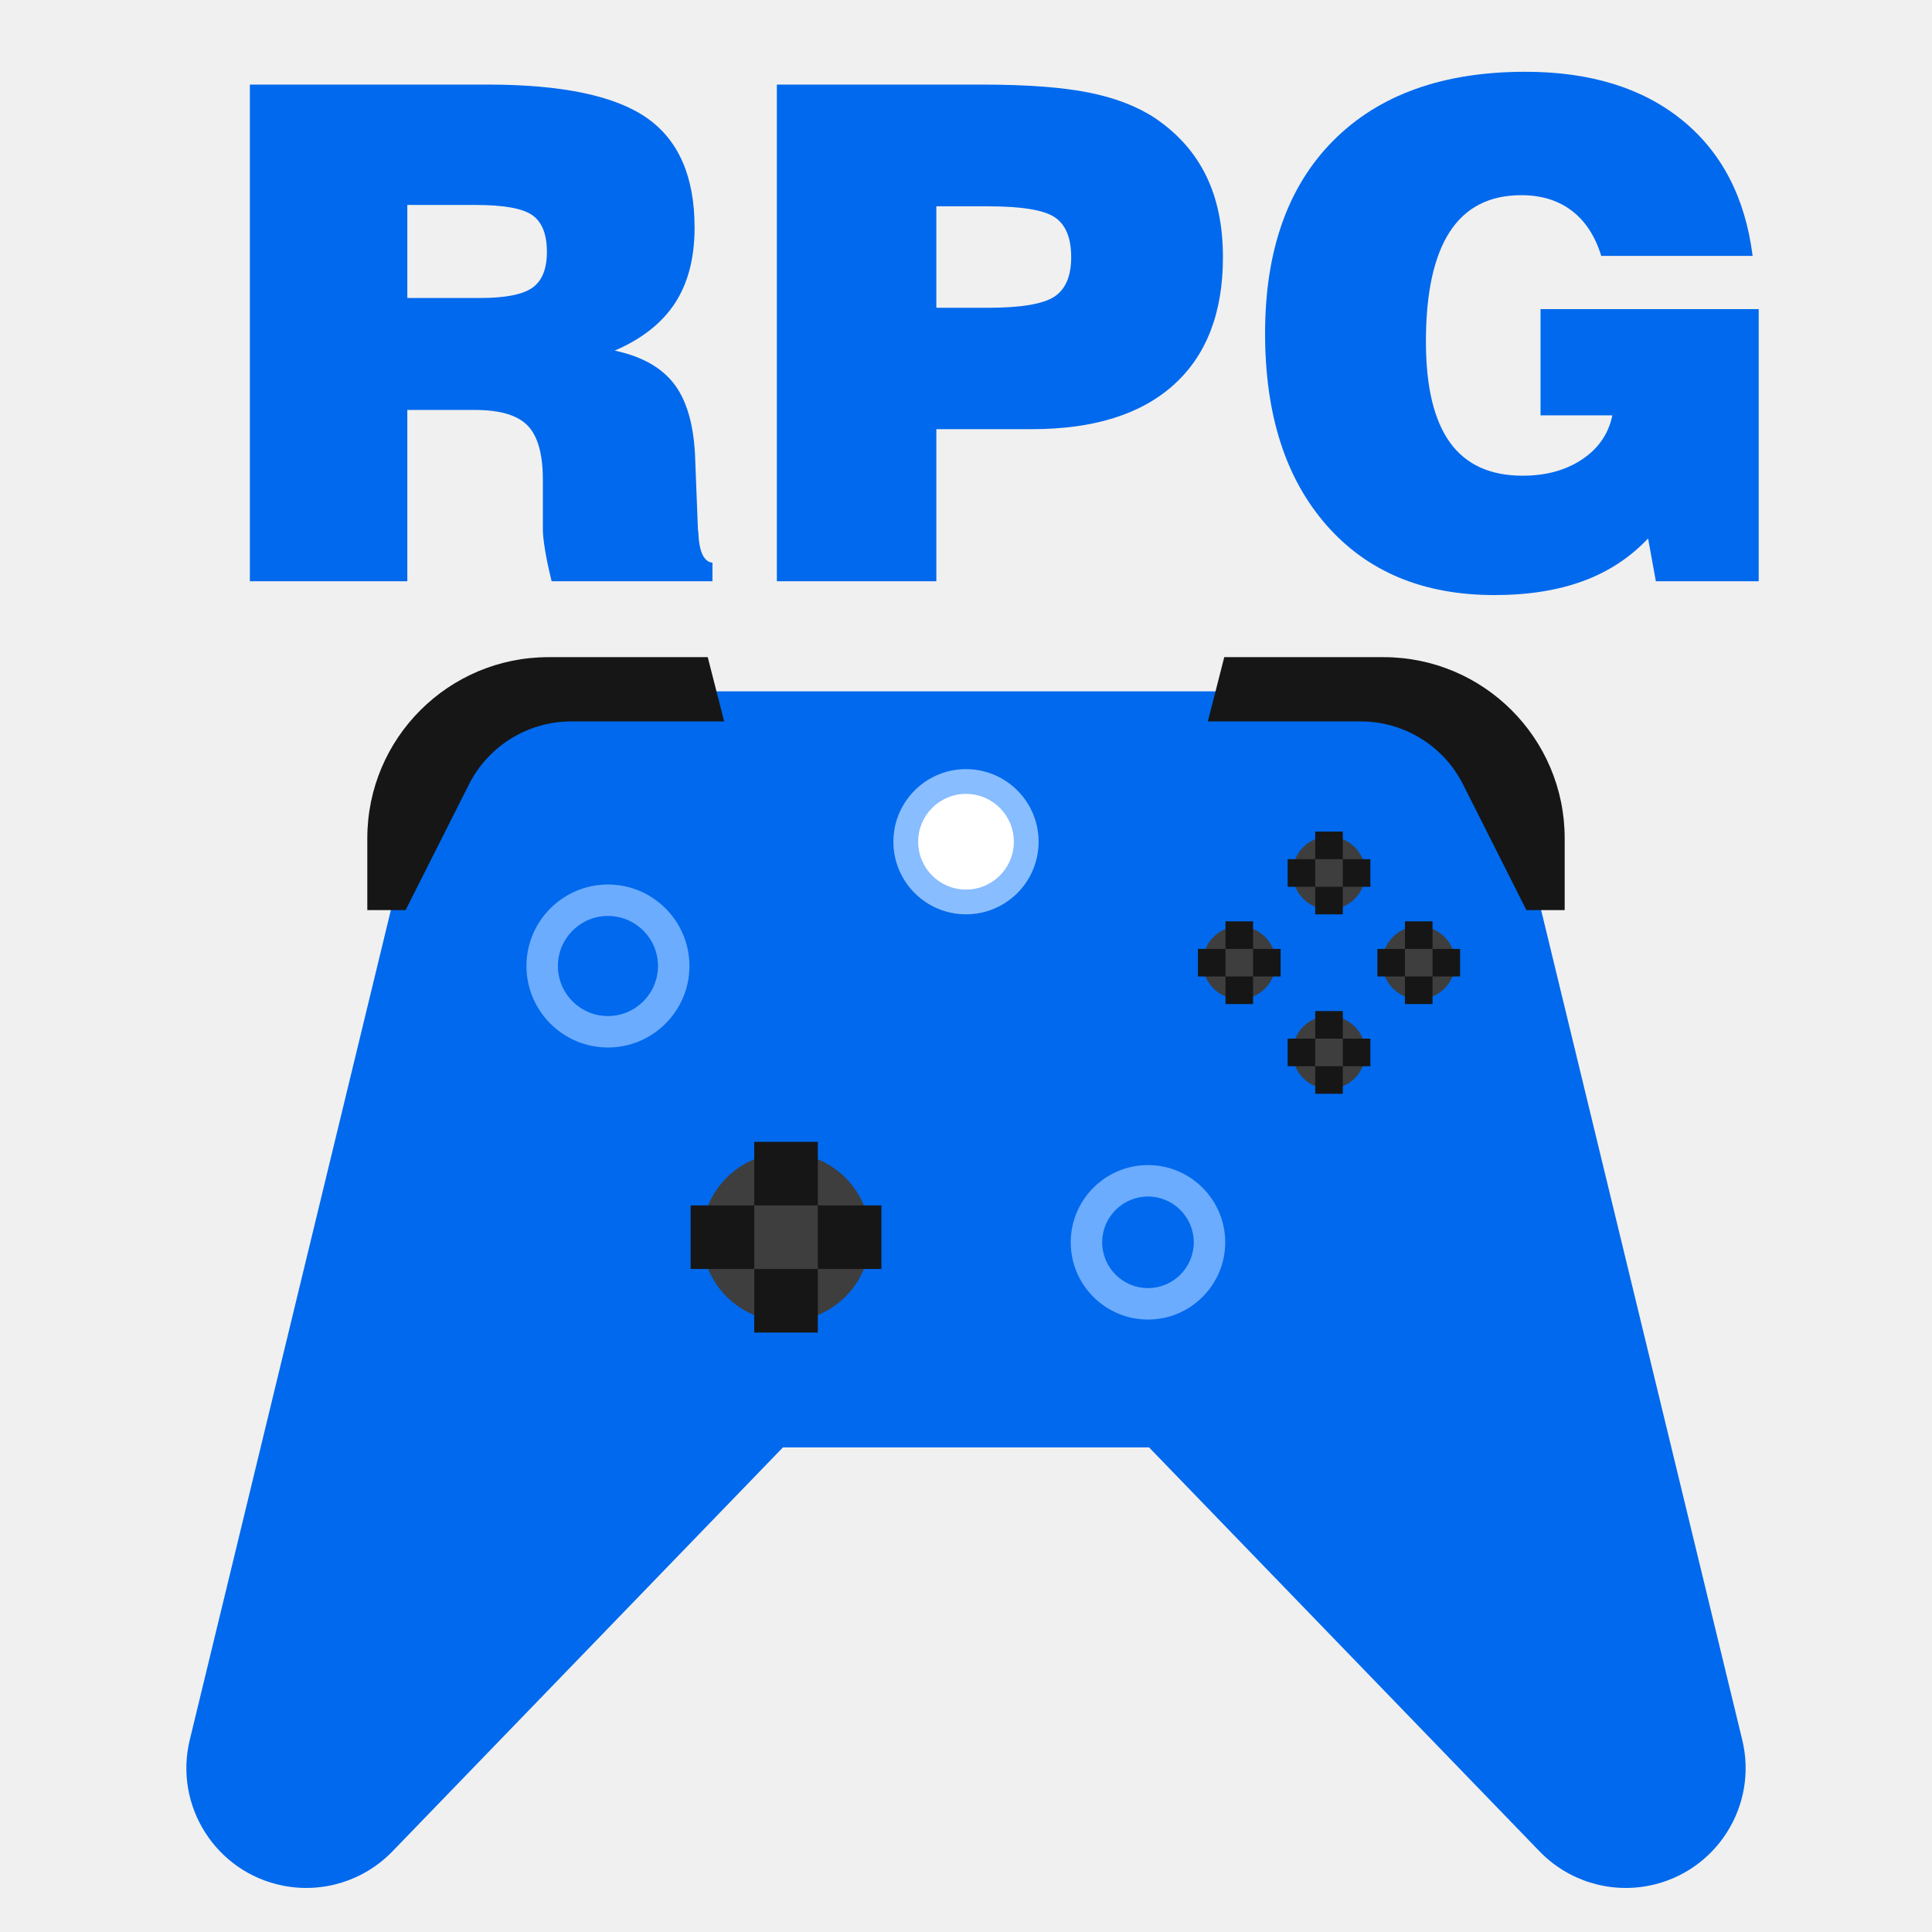
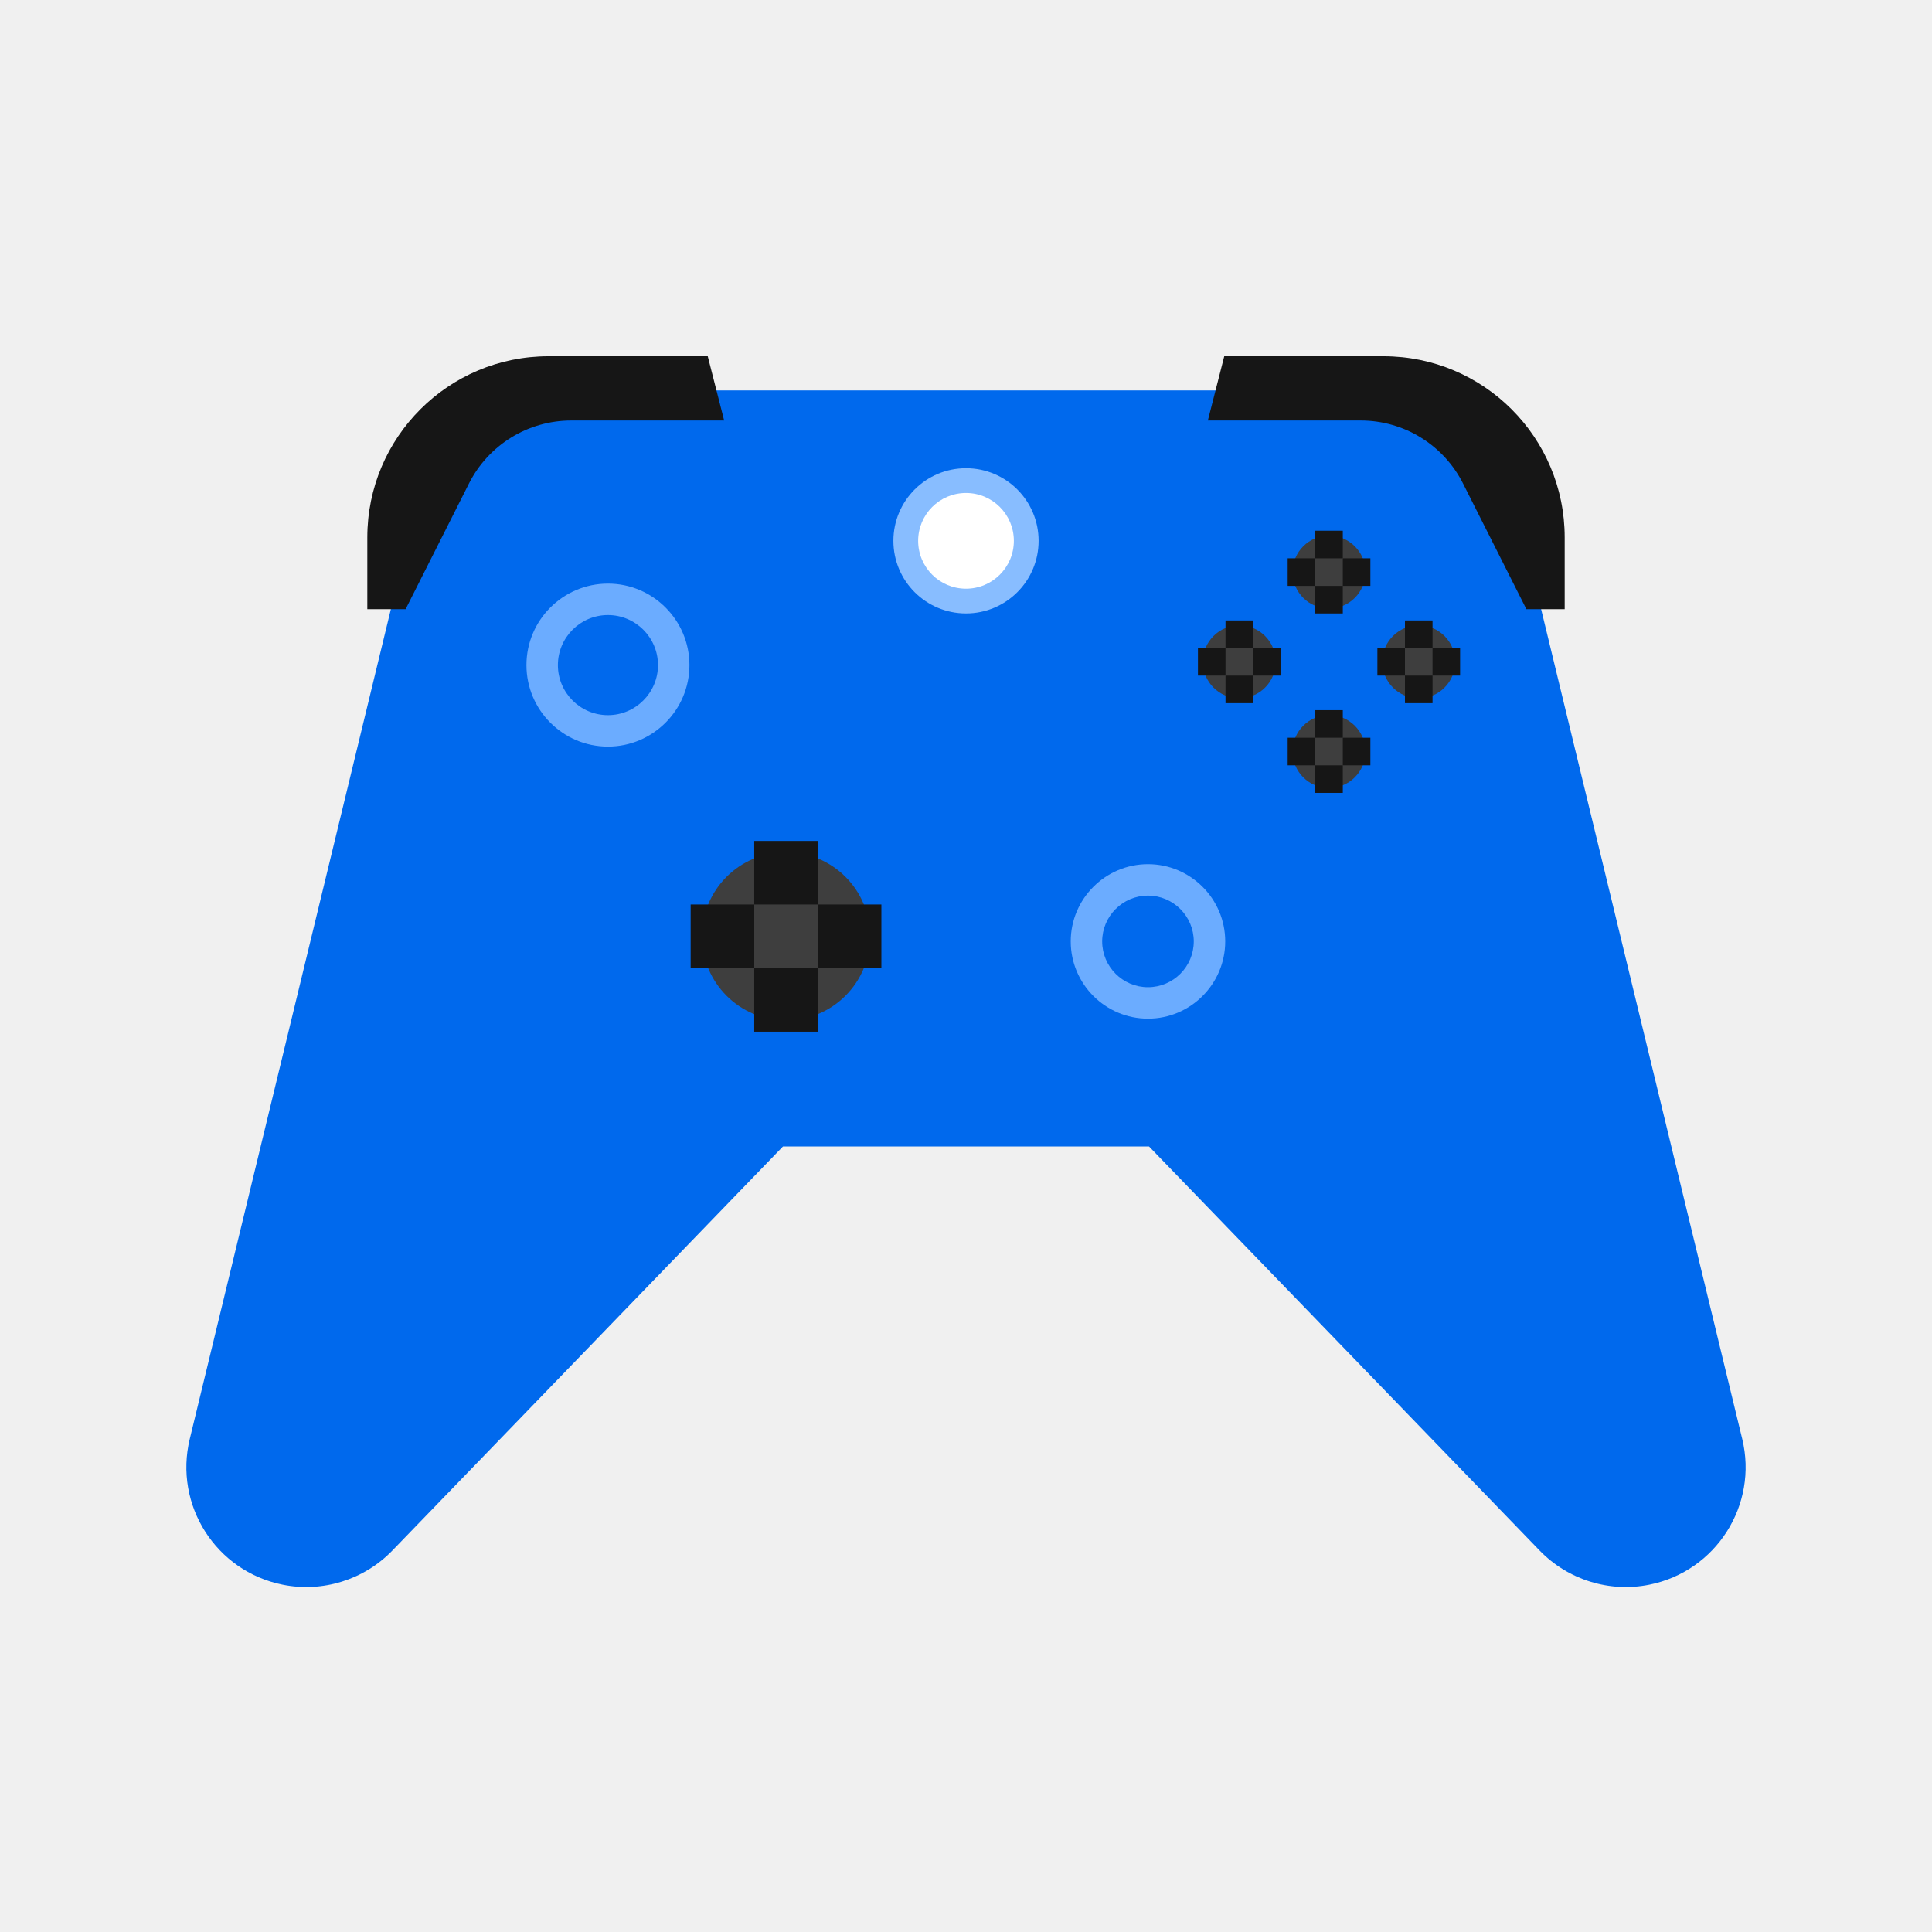
- <svg xmlns="http://www.w3.org/2000/svg" version="1.1" id="Layer_1" x="0px" y="0px" viewBox="0 0 833.231 833.231" style="enable-background:new 0 0 833.231 833.231;" xml:space="preserve">
-   <style type="text/css">
- 	.st0{fill:#0069ED;}
- 	.st1{fill:#88BDFF;}
- 	.st2{fill:#161616;}
- 	.st3{fill:#FFFFFF;}
- 	.st4{fill:#6BACFF;}
- 	.st5{fill:#3E3E3E;}
- </style>
-   <path class="st0" d="M495.564,624.232l168.426,174.234c12.254,12.677,30.126,18.233,47.408,14.739h0  c28.741-5.811,46.898-34.341,39.991-62.839l-98.708-407.285c-6.388-26.358-29.986-44.919-57.106-44.919  c0,0-178.959,0-178.959,0h-178.959c-27.121,0-50.718,18.562-57.106,44.919L81.842,750.365  c-6.907,28.498,11.25,57.028,39.991,62.839h0c17.282,3.494,35.153-2.062,47.408-14.739  l168.426-174.234H495.564z" />
-   <circle class="st1" cx="416.616" cy="363.021" r="31.314" />
-   <path class="st2" d="M520.919,311.133h65.941c18.657,0,35.723,10.509,44.121,27.168l27.324,54.202h16.51  v-30.956c0-43.148-34.979-78.127-78.127-78.127h-68.693L520.919,311.133z" />
-   <path class="st2" d="M312.312,311.133h-65.941c-18.657,0-35.723,10.509-44.121,27.168l-27.324,54.202h-16.51  v-30.956c0-43.148,34.979-78.127,78.127-78.127h68.693L312.312,311.133z" />
-   <circle class="st3" cx="416.616" cy="363.021" r="20.637" />
-   <g>
-     <path class="st4" d="M262.193,451.766c-19.38,0-35.145-15.769-35.145-35.149   c0-19.38,15.765-35.149,35.145-35.149s35.145,15.769,35.145,35.149   C297.338,435.997,281.573,451.766,262.193,451.766z M262.193,395.029   c-11.902,0-21.583,9.686-21.583,21.587c0,11.902,9.681,21.587,21.583,21.587   c11.902,0,21.583-9.686,21.583-21.587C283.776,404.715,274.095,395.029,262.193,395.029z" />
-   </g>
-   <g>
-     <path class="st4" d="M495.099,569.097c-18.365,0-33.313-14.948-33.313-33.313s14.948-33.313,33.313-33.313   s33.313,14.948,33.313,33.313S513.464,569.097,495.099,569.097z M495.099,516.034   c-10.886,0-19.751,8.864-19.751,19.751c0,10.886,8.865,19.751,19.751,19.751   s19.751-8.865,19.751-19.751C514.85,524.898,505.986,516.034,495.099,516.034z" />
-   </g>
-   <circle class="st5" cx="338.994" cy="533.575" r="36.263" />
-   <rect x="325.284" y="492.447" class="st2" width="27.418" height="27.418" />
-   <rect x="297.866" y="519.865" transform="matrix(4.498008e-11 -1 1 4.498008e-11 -221.9992 845.1498)" class="st2" width="27.418" height="27.418" />
-   <rect x="325.284" y="547.284" transform="matrix(-1 -8.996016e-11 8.996016e-11 -1 677.9871 1121.986)" class="st2" width="27.418" height="27.418" />
-   <rect x="352.703" y="519.865" transform="matrix(-1.349731e-10 1 -1 -1.349731e-10 899.9863 167.1628)" class="st2" width="27.418" height="27.418" />
-   <circle class="st5" cx="573.179" cy="376.498" r="15.727" />
-   <rect x="567.233" y="358.662" class="st2" width="11.891" height="11.891" />
-   <rect x="555.342" y="370.553" transform="matrix(4.420826e-11 -1 1 4.420826e-11 184.7891 937.7861)" class="st2" width="11.891" height="11.891" />
-   <rect x="567.233" y="382.444" transform="matrix(-1 -8.994729e-11 8.994729e-11 -1 1146.357 776.7792)" class="st2" width="11.891" height="11.891" />
-   <rect x="579.124" y="370.553" transform="matrix(-1.355327e-10 1 -1 -1.355327e-10 961.5682 -208.5712)" class="st2" width="11.891" height="11.891" />
-   <circle class="st5" cx="573.179" cy="453.889" r="15.727" />
-   <rect x="567.233" y="436.052" class="st2" width="11.891" height="11.891" />
-   <rect x="555.342" y="447.943" transform="matrix(4.420826e-11 -1 1 4.420826e-11 107.3989 1015.176)" class="st2" width="11.891" height="11.891" />
-   <rect x="567.233" y="459.834" transform="matrix(-1 -8.979407e-11 8.979407e-11 -1 1146.357 931.5595)" class="st2" width="11.891" height="11.891" />
-   <rect x="579.124" y="447.943" transform="matrix(-1.355327e-10 1 -1 -1.355327e-10 1038.958 -131.181)" class="st2" width="11.891" height="11.891" />
-   <circle class="st5" cx="611.874" cy="415.194" r="15.727" />
-   <rect x="617.819" y="409.248" transform="matrix(-1.836970e-16 1 -1 -1.836970e-16 1038.958 -208.5712)" class="st2" width="11.891" height="11.891" />
-   <rect x="605.928" y="397.357" class="st2" width="11.891" height="11.891" />
-   <rect x="594.037" y="409.248" transform="matrix(8.994767e-11 -1 1 8.994767e-11 184.7891 1015.176)" class="st2" width="11.891" height="11.891" />
-   <rect x="605.928" y="421.139" transform="matrix(-1 -1.356854e-10 1.356854e-10 -1 1223.747 854.1693)" class="st2" width="11.891" height="11.891" />
-   <circle class="st5" cx="534.484" cy="415.194" r="15.727" />
-   <rect x="540.429" y="409.248" transform="matrix(-1.836970e-16 1 -1 -1.836970e-16 961.5682 -131.181)" class="st2" width="11.891" height="11.891" />
-   <rect x="528.538" y="397.357" class="st2" width="11.891" height="11.891" />
-   <rect x="516.647" y="409.248" transform="matrix(8.994767e-11 -1 1 8.994767e-11 107.3989 937.7861)" class="st2" width="11.891" height="11.891" />
-   <rect x="528.538" y="421.139" transform="matrix(-1 -1.356854e-10 1.356854e-10 -1 1068.967 854.1693)" class="st2" width="11.891" height="11.891" />
-   <g>
-     <path class="st0" d="M107.761,250.675V36.478h102.516c32.085,0,54.988,4.799,68.709,14.396   c13.716,9.597,20.572,25.353,20.572,47.263c0,13.085-2.812,23.945-8.432,32.571   c-5.624,8.631-14.299,15.464-26.029,20.506c11.924,2.521,20.599,7.487,26.029,14.904   c5.43,7.417,8.335,18.299,8.723,32.646l1.165,29.808c0,0.194,0.049,0.437,0.146,0.728   c0.291,8.533,2.327,12.992,6.105,13.376v7.999h-69.362c-1.258-5.139-2.207-9.619-2.834-13.451   c-0.631-3.827-0.945-6.807-0.945-8.944v-21.376c0-11.05-2.181-18.828-6.542-23.336   c-4.366-4.512-11.924-6.763-22.687-6.763h-29.229v73.87H107.761z M175.666,128.527h31.264   c10.953,0,18.515-1.479,22.687-4.437c4.167-2.953,6.251-8.118,6.251-15.486   c0-7.562-2.084-12.816-6.251-15.778c-4.172-2.953-12.312-4.432-24.43-4.432h-29.521V128.527z" />
-     <path class="st0" d="M335.043,250.675V36.478h88.125c19.477,0,34.911,1.143,46.301,3.421   c11.407,2.278,20.925,5.938,28.589,10.975c9.889,6.693,17.252,14.979,22.091,24.868   c4.856,9.889,7.275,21.618,7.275,35.189c0,23.949-7.081,42.296-21.225,55.041   c-14.162,12.749-34.558,19.12-61.222,19.12h-41.153v65.584H335.043z M403.823,132.743h22.1   c14.356,0,23.945-1.598,28.801-4.799c4.838-3.196,7.258-8.869,7.258-17.014   c0-8.238-2.313-13.959-6.975-17.155c-4.644-3.201-14.339-4.799-29.084-4.799h-22.1V132.743z" />
-     <path class="st0" d="M714.135,250.675l-3.346-18.466c-7.752,8.238-17.111,14.374-28.059,18.396   c-10.957,4.022-23.706,6.035-38.248,6.035c-30.637,0-54.777-10.056-72.417-30.174   c-17.641-20.117-26.461-47.673-26.461-82.668c0-35.772,9.836-63.522,29.516-83.251   s47.263-29.591,82.739-29.591c27.918,0,50.433,6.931,67.544,20.793   c17.111,13.866,27.265,33.397,30.47,58.604h-65.292c-2.622-8.533-6.86-15.027-12.723-19.486   c-5.871-4.459-13.111-6.688-21.738-6.688c-13.774,0-24.069,5.284-30.902,15.848   c-6.834,10.569-10.251,26.32-10.251,47.258c0,19.389,3.435,33.882,10.321,43.48   c6.887,9.597,17.349,14.396,31.406,14.396c10.083,0,18.639-2.349,25.667-7.055   c7.028-4.697,11.372-11.023,13.014-18.974h-30.973v-45.806h94.084v117.349H714.135z" />
+ <svg xmlns="http://www.w3.org/2000/svg" version="1.1" id="svg9" xml:space="preserve" width="1110.975" height="1110.975" viewBox="0 0 1110.975 1110.975">
+   <defs id="defs13">
+     <clipPath clipPathUnits="userSpaceOnUse" id="clipPath23">
+       <path d="M 0,833.231 H 833.231 V 0 H 0 Z" id="path21" />
+     </clipPath>
+   </defs>
+   <g id="g15" transform="matrix(1.333333,0,0,-1.333333,0,1110.975)">
+     <g id="g19" clip-path="url(#clipPath23)" transform="translate(0,129.7728)">
+       <g id="g25" transform="translate(495.564,208.9994)">
+         <path d="m 0,0 168.427,-174.233 c 12.254,-12.677 30.125,-18.234 47.407,-14.74 28.741,5.812 46.898,34.341 39.991,62.839 l -98.708,407.285 c -6.388,26.358 -29.985,44.92 -57.106,44.92 h -178.959 -178.96 c -27.121,0 -50.718,-18.562 -57.106,-44.92 l -98.708,-407.285 c -6.906,-28.498 11.25,-57.027 39.991,-62.839 h 10e-4 c 17.281,-3.494 35.152,2.063 47.407,14.74 L -157.897,0 Z" style="fill:#0069ed;fill-opacity:1;fill-rule:nonzero;stroke:none" id="path27" />
+       </g>
+       <g id="g29" transform="translate(447.9292,470.2098)">
+         <path d="m 0,0 c 0,-17.294 -14.02,-31.313 -31.313,-31.313 -17.295,0 -31.314,14.019 -31.314,31.313 0,17.294 14.019,31.314 31.314,31.314 C -14.02,31.314 0,17.294 0,0" style="fill:#88bdff;fill-opacity:1;fill-rule:nonzero;stroke:none" id="path31" />
+       </g>
+       <g id="g33" transform="translate(520.9194,522.098)">
+         <path d="m 0,0 h 65.94 c 18.658,0 35.723,-10.508 44.122,-27.168 l 27.324,-54.202 h 16.51 v 30.956 c 0,43.148 -34.979,78.127 -78.127,78.127 H 7.075 Z" style="fill:#161616;fill-opacity:1;fill-rule:nonzero;stroke:none" id="path35" />
+       </g>
+       <g id="g37" transform="translate(312.3125,522.098)">
+         <path d="m 0,0 h -65.941 c -18.657,0 -35.723,-10.508 -44.122,-27.168 l -27.323,-54.202 h -16.51 v 30.956 c 0,43.148 34.979,78.127 78.127,78.127 h 68.693 z" style="fill:#161616;fill-opacity:1;fill-rule:nonzero;stroke:none" id="path39" />
+       </g>
+       <g id="g41" transform="translate(437.2534,470.2098)">
+         <path d="m 0,0 c 0,-11.397 -9.24,-20.637 -20.638,-20.637 -11.398,0 -20.637,9.24 -20.637,20.637 0,11.398 9.239,20.638 20.637,20.638 C -9.24,20.638 0,11.398 0,0" style="fill:#ffffff;fill-opacity:1;fill-rule:nonzero;stroke:none" id="path43" />
+       </g>
+       <g id="g45" transform="translate(262.1929,438.2025)">
+         <path d="m 0,0 c -11.902,0 -21.583,-9.686 -21.583,-21.588 0,-11.901 9.681,-21.587 21.583,-21.587 11.902,0 21.583,9.686 21.583,21.587 C 21.583,-9.686 11.902,0 0,0 m 0,-56.736 c -19.38,0 -35.145,15.768 -35.145,35.148 0,19.38 15.765,35.15 35.145,35.15 19.38,0 35.145,-15.77 35.145,-35.15 0,-19.38 -15.765,-35.148 -35.145,-35.148" style="fill:#6bacff;fill-opacity:1;fill-rule:nonzero;stroke:none" id="path47" />
+       </g>
+       <g id="g49" transform="translate(495.0991,317.1976)">
+         <path d="m 0,0 c -10.886,0 -19.751,-8.864 -19.751,-19.751 0,-10.887 8.865,-19.751 19.751,-19.751 10.887,0 19.751,8.864 19.751,19.751 C 19.751,-8.864 10.887,0 0,0 m 0,-53.063 c -18.364,0 -33.313,14.948 -33.313,33.312 0,18.365 14.949,33.313 33.313,33.313 18.365,0 33.313,-14.948 33.313,-33.313 0,-18.364 -14.948,-33.312 -33.313,-33.312" style="fill:#6bacff;fill-opacity:1;fill-rule:nonzero;stroke:none" id="path51" />
+       </g>
+       <g id="g53" transform="translate(375.2563,299.6566)">
+         <path d="m 0,0 c 0,-20.027 -16.235,-36.263 -36.263,-36.263 -20.027,0 -36.263,16.236 -36.263,36.263 0,20.027 16.236,36.263 36.263,36.263 C -16.235,36.263 0,20.027 0,0" style="fill:#3e3e3e;fill-opacity:1;fill-rule:nonzero;stroke:none" id="path55" />
+       </g>
+       <path d="m 352.703,313.366 h -27.418 v 27.419 h 27.418 z" style="fill:#161616;fill-opacity:1;fill-rule:nonzero;stroke:none" id="path57" />
+       <path d="m 325.284,285.948 h -27.418 v 27.418 h 27.418 z" style="fill:#161616;fill-opacity:1;fill-rule:nonzero;stroke:none" id="path59" />
+       <path d="m 325.284,285.948 h 27.418 V 258.53 h -27.418 z" style="fill:#161616;fill-opacity:1;fill-rule:nonzero;stroke:none" id="path61" />
+       <path d="m 352.703,313.366 h 27.418 v -27.418 h -27.418 z" style="fill:#161616;fill-opacity:1;fill-rule:nonzero;stroke:none" id="path63" />
+       <g id="g65" transform="translate(588.9058,456.7328)">
+         <path d="m 0,0 c 0,-8.686 -7.041,-15.727 -15.728,-15.727 -8.685,0 -15.726,7.041 -15.726,15.727 0,8.686 7.041,15.727 15.726,15.727 C -7.041,15.727 0,8.686 0,0" style="fill:#3e3e3e;fill-opacity:1;fill-rule:nonzero;stroke:none" id="path67" />
+       </g>
+       <path d="m 579.125,462.678 h -11.892 v 11.891 h 11.892 z" style="fill:#161616;fill-opacity:1;fill-rule:nonzero;stroke:none" id="path69" />
+       <path d="m 567.233,450.787 h -11.891 v 11.891 h 11.891 z" style="fill:#161616;fill-opacity:1;fill-rule:nonzero;stroke:none" id="path71" />
+       <path d="m 567.233,450.787 h 11.892 v -11.891 h -11.892 z" style="fill:#161616;fill-opacity:1;fill-rule:nonzero;stroke:none" id="path73" />
+       <path d="m 579.125,462.678 h 11.891 v -11.891 h -11.891 z" style="fill:#161616;fill-opacity:1;fill-rule:nonzero;stroke:none" id="path75" />
+       <g id="g77" transform="translate(588.9058,379.3421)">
+         <path d="m 0,0 c 0,-8.686 -7.041,-15.727 -15.728,-15.727 -8.685,0 -15.726,7.041 -15.726,15.727 0,8.687 7.041,15.728 15.726,15.728 C -7.041,15.728 0,8.687 0,0" style="fill:#3e3e3e;fill-opacity:1;fill-rule:nonzero;stroke:none" id="path79" />
+       </g>
+       <path d="m 579.125,385.288 h -11.892 v 11.891 h 11.892 z" style="fill:#161616;fill-opacity:1;fill-rule:nonzero;stroke:none" id="path81" />
+       <path d="m 567.233,373.397 h -11.891 v 11.892 h 11.891 z" style="fill:#161616;fill-opacity:1;fill-rule:nonzero;stroke:none" id="path83" />
+       <path d="m 567.233,373.397 h 11.892 v -11.891 h -11.892 z" style="fill:#161616;fill-opacity:1;fill-rule:nonzero;stroke:none" id="path85" />
+       <path d="m 579.125,385.288 h 11.891 v -11.892 h -11.891 z" style="fill:#161616;fill-opacity:1;fill-rule:nonzero;stroke:none" id="path87" />
+       <g id="g89" transform="translate(611.8735,402.3109)">
+         <path d="m 0,0 c -8.686,0 -15.727,7.041 -15.727,15.727 0,8.686 7.041,15.727 15.727,15.727 8.686,0 15.728,-7.041 15.728,-15.727 C 15.728,7.041 8.686,0 0,0" style="fill:#3e3e3e;fill-opacity:1;fill-rule:nonzero;stroke:none" id="path91" />
+       </g>
+       <path d="m 617.819,423.983 h 11.892 v -11.891 h -11.892 z" style="fill:#161616;fill-opacity:1;fill-rule:nonzero;stroke:none" id="path93" />
+       <path d="m 617.819,423.983 h -11.891 v 11.891 h 11.891 z" style="fill:#161616;fill-opacity:1;fill-rule:nonzero;stroke:none" id="path95" />
+       <path d="m 605.928,412.092 h -11.891 v 11.891 h 11.891 z" style="fill:#161616;fill-opacity:1;fill-rule:nonzero;stroke:none" id="path97" />
+       <path d="m 605.928,412.092 h 11.891 v -11.891 h -11.891 z" style="fill:#161616;fill-opacity:1;fill-rule:nonzero;stroke:none" id="path99" />
+       <g id="g101" transform="translate(534.4839,402.3109)">
+         <path d="m 0,0 c -8.687,0 -15.728,7.041 -15.728,15.727 0,8.686 7.041,15.727 15.728,15.727 8.686,0 15.727,-7.041 15.727,-15.727 C 15.727,7.041 8.686,0 0,0" style="fill:#3e3e3e;fill-opacity:1;fill-rule:nonzero;stroke:none" id="path103" />
+       </g>
+       <path d="M 540.429,423.983 H 552.32 V 412.092 H 540.429 Z" style="fill:#161616;fill-opacity:1;fill-rule:nonzero;stroke:none" id="path105" />
+       <path d="m 540.429,423.983 h -11.892 v 11.891 h 11.892 z" style="fill:#161616;fill-opacity:1;fill-rule:nonzero;stroke:none" id="path107" />
+       <path d="m 528.538,412.092 h -11.891 v 11.891 h 11.891 z" style="fill:#161616;fill-opacity:1;fill-rule:nonzero;stroke:none" id="path109" />
+       <path d="M 528.538,412.092 H 540.43 V 400.201 H 528.538 Z" style="fill:#161616;fill-opacity:1;fill-rule:nonzero;stroke:none" id="path111" />
+       <g id="g113" transform="translate(175.6665,704.704)" />
+       <g id="g117" transform="translate(403.8228,700.4882)" />
+       <g id="g121" transform="translate(714.1353,582.556)" />
+     </g>
  </g>
</svg>
